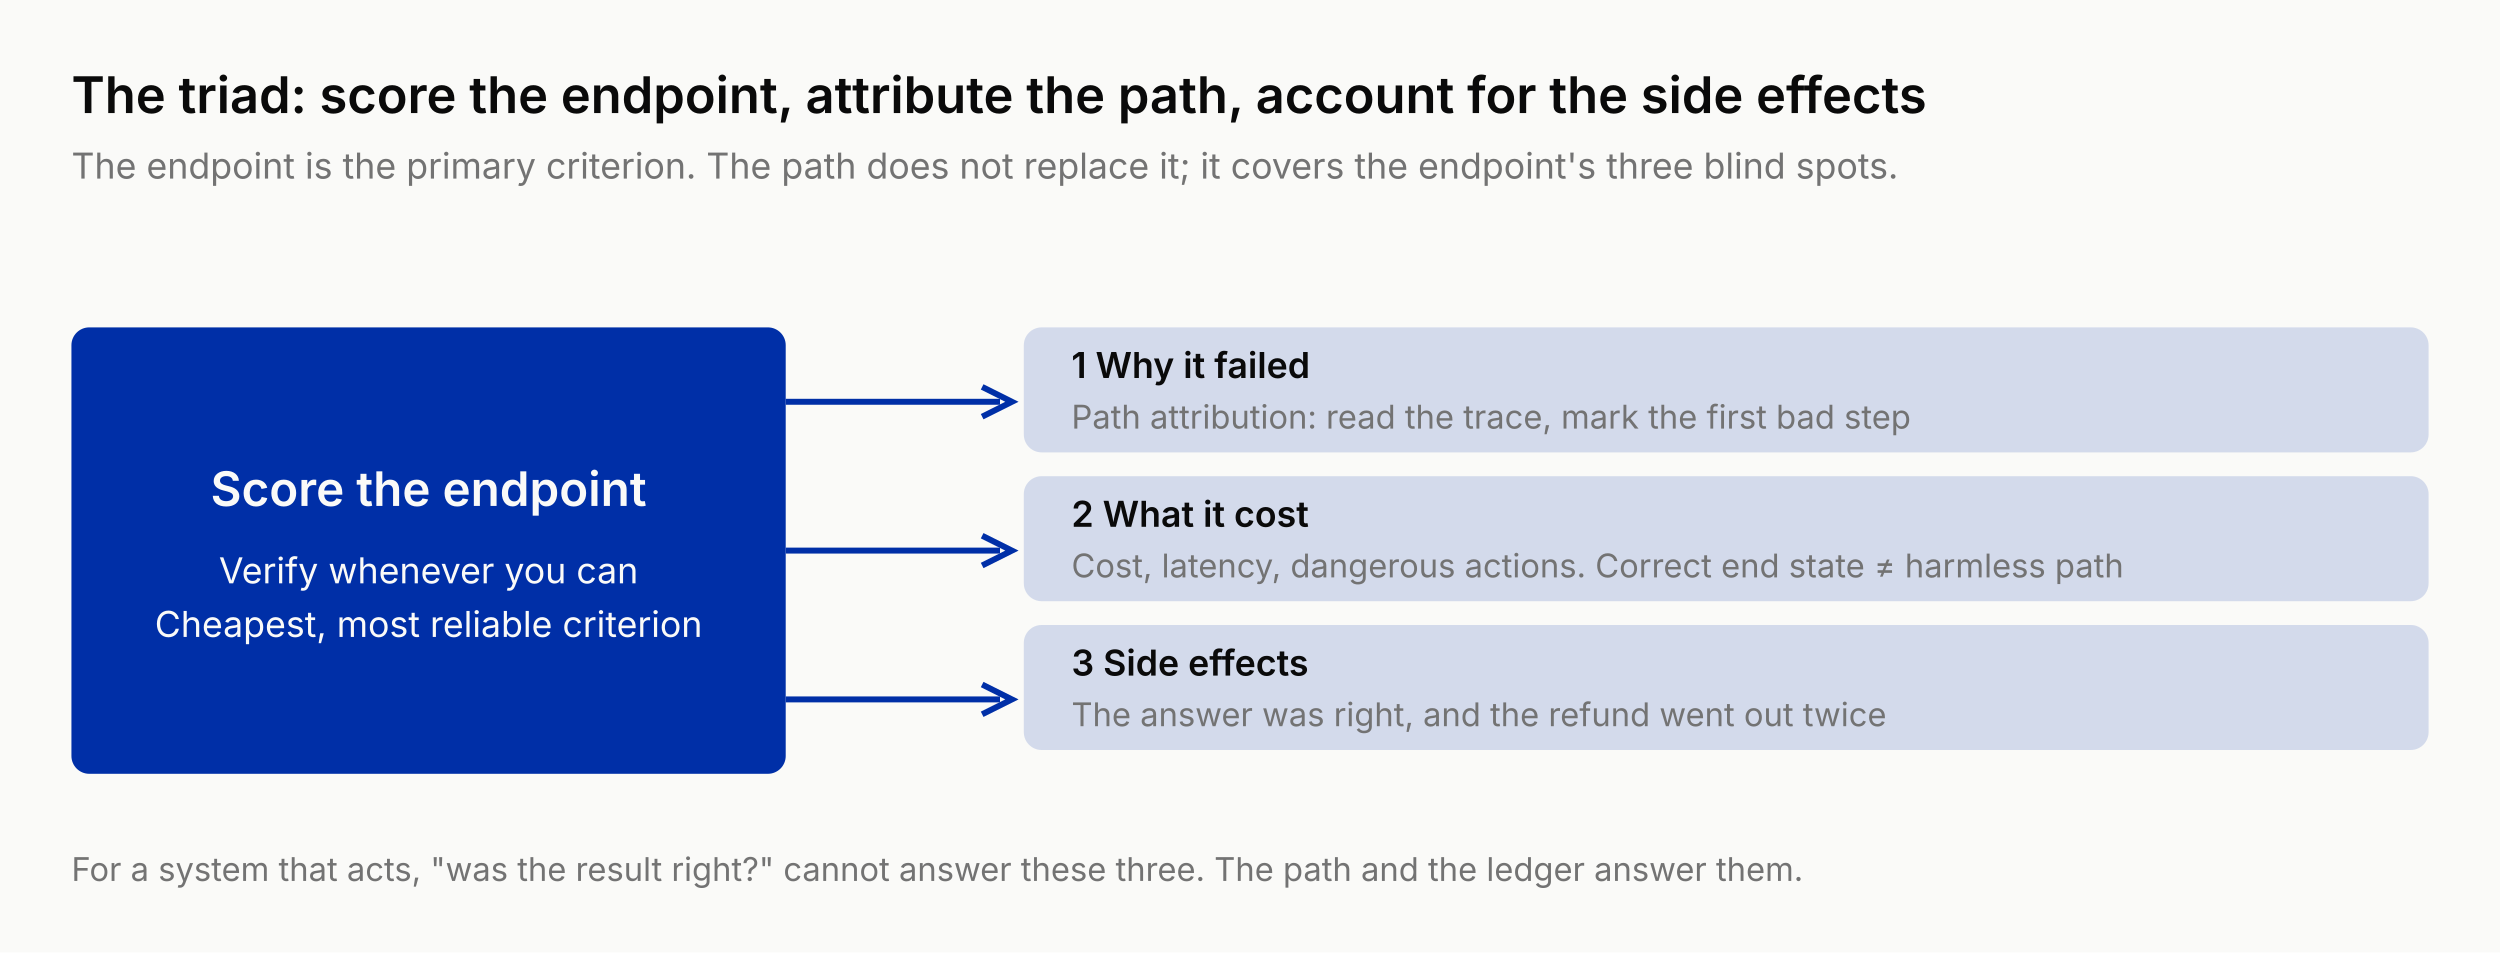
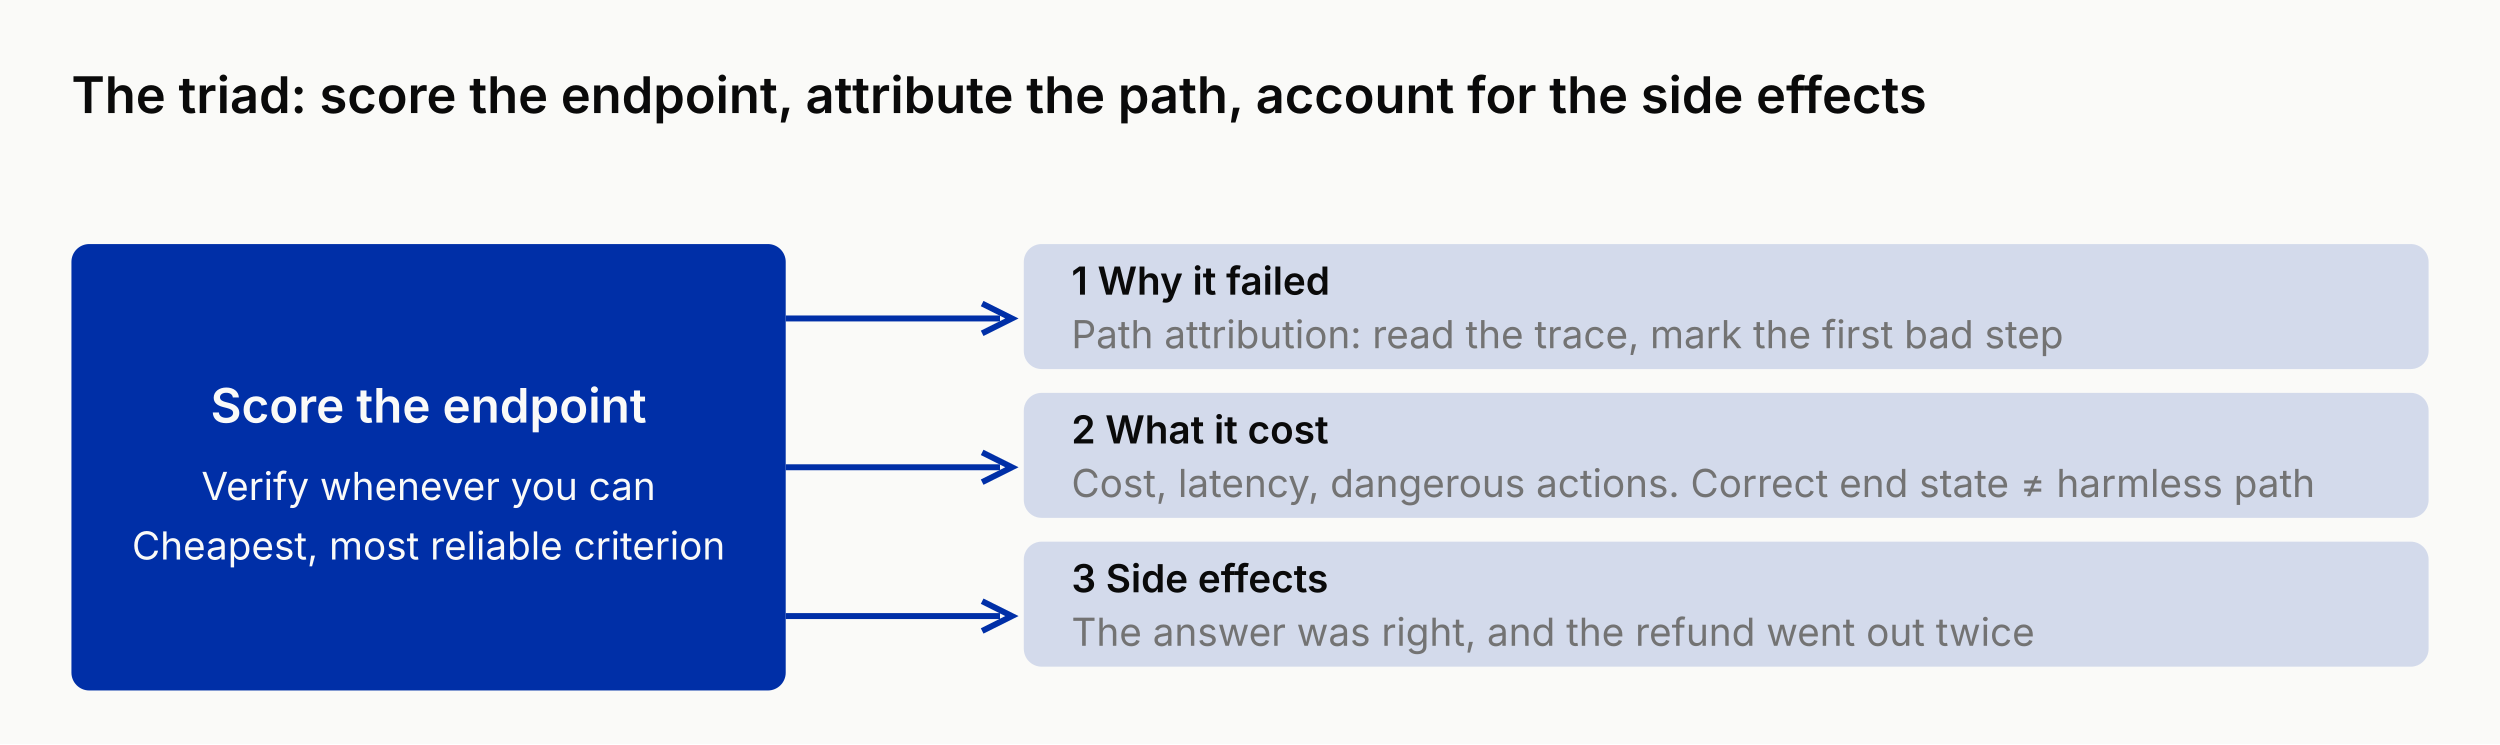
- <svg xmlns="http://www.w3.org/2000/svg" viewBox="0 0 840 320" font-family="Inter,-apple-system,'Helvetica Neue',Arial,sans-serif">
+ <svg xmlns="http://www.w3.org/2000/svg" viewBox="0 0 840 250" font-family="Inter,-apple-system,'Helvetica Neue',Arial,sans-serif">
  <style>
    .surface{fill:#FAFAF8}.tp{fill:#0A0A0A}.ts{fill:#737373}
    .main{fill:#002FA7}.blind{fill:#002FA7;fill-opacity:.16}.edge{stroke:#002FA7;stroke-width:2;fill:none}
    .onfill{fill:#FAFAF8}
    @media (prefers-color-scheme: dark){
      .surface{fill:#0A0A0A}.tp{fill:#FAFAF8}.ts{fill:#A8A8A6}
      .main{fill:#7A96E8}.blind{fill:#7A96E8;fill-opacity:.22}.edge{stroke:#7A96E8}
      .onfill{fill:#0A0A0A}
    }
  </style>
-   <rect class="surface" x="0" y="0" width="840" height="320" />
+   <rect class="surface" x="0" y="0" width="840" height="250" />
  <text class="tp" x="24" y="38" font-size="17" font-weight="600">The triad: score the endpoint, attribute the path, account for the side effects</text>
-   <text class="ts" x="24" y="60" font-size="12">The endpoint is the primary criterion. The path does not replace it; it covers the endpoint's three blind spots.</text>
-   <rect class="main" x="24" y="110" width="240" height="150" rx="6" />
-   <text class="onfill" x="144" y="170" font-size="16" font-weight="600" text-anchor="middle">Score the endpoint</text>
-   <text class="onfill" x="144" y="196" font-size="12" text-anchor="middle">Verify whenever you can</text>
-   <text class="onfill" x="144" y="214" font-size="12" text-anchor="middle">Cheapest, most reliable criterion</text>
-   <g class="edge">
-     <path d="M264 135 H 336" />
-     <path d="M330 130 L 340 135 L 330 140" />
-     <path d="M264 185 H 336" />
-     <path d="M330 180 L 340 185 L 330 190" />
-     <path d="M264 235 H 336" />
-     <path d="M330 230 L 340 235 L 330 240" />
+   <g transform="translate(0,-28)">
+     <rect class="main" x="24" y="110" width="240" height="150" rx="6" />
+     <text class="onfill" x="144" y="170" font-size="16" font-weight="600" text-anchor="middle">Score the endpoint</text>
+     <text class="onfill" x="144" y="196" font-size="13" text-anchor="middle">Verify whenever you can</text>
+     <text class="onfill" x="144" y="216" font-size="13" text-anchor="middle">Cheapest, most reliable criterion</text>
+     <g class="edge">
+       <path d="M264 135 H 336" />
+       <path d="M330 130 L 340 135 L 330 140" />
+       <path d="M264 185 H 336" />
+       <path d="M330 180 L 340 185 L 330 190" />
+       <path d="M264 235 H 336" />
+       <path d="M330 230 L 340 235 L 330 240" />
+     </g>
+     <rect class="blind" x="344" y="110" width="472" height="42" rx="6" />
+     <text class="tp" x="360" y="127" font-size="13" font-weight="600">1 Why it failed</text>
+     <text class="ts" x="360" y="145" font-size="13">Path attribution: read the trace, mark the first bad step</text>
+     <rect class="blind" x="344" y="160" width="472" height="42" rx="6" />
+     <text class="tp" x="360" y="177" font-size="13" font-weight="600">2 What it cost</text>
+     <text class="ts" x="360" y="195" font-size="13">Cost, latency, dangerous actions. Correct end state ≠ harmless path</text>
+     <rect class="blind" x="344" y="210" width="472" height="42" rx="6" />
+     <text class="tp" x="360" y="227" font-size="13" font-weight="600">3 Side effects</text>
+     <text class="ts" x="360" y="245" font-size="13">The answer was right, and the refund went out twice</text>
  </g>
-   <rect class="blind" x="344" y="110" width="472" height="42" rx="6" />
-   <text class="tp" x="360" y="127" font-size="12" font-weight="600">1 Why it failed</text>
-   <text class="ts" x="360" y="144" font-size="11">Path attribution: read the trace, mark the first bad step</text>
-   <rect class="blind" x="344" y="160" width="472" height="42" rx="6" />
-   <text class="tp" x="360" y="177" font-size="12" font-weight="600">2 What it cost</text>
-   <text class="ts" x="360" y="194" font-size="11">Cost, latency, dangerous actions. Correct end state ≠ harmless path</text>
-   <rect class="blind" x="344" y="210" width="472" height="42" rx="6" />
-   <text class="tp" x="360" y="227" font-size="12" font-weight="600">3 Side effects</text>
-   <text class="ts" x="360" y="244" font-size="11">The answer was right, and the refund went out twice</text>
-   <text class="ts" x="24" y="296" font-size="11">For a system that acts, "was the result right?" cannot answer these three. The path and the ledger answer them.</text>
</svg>
